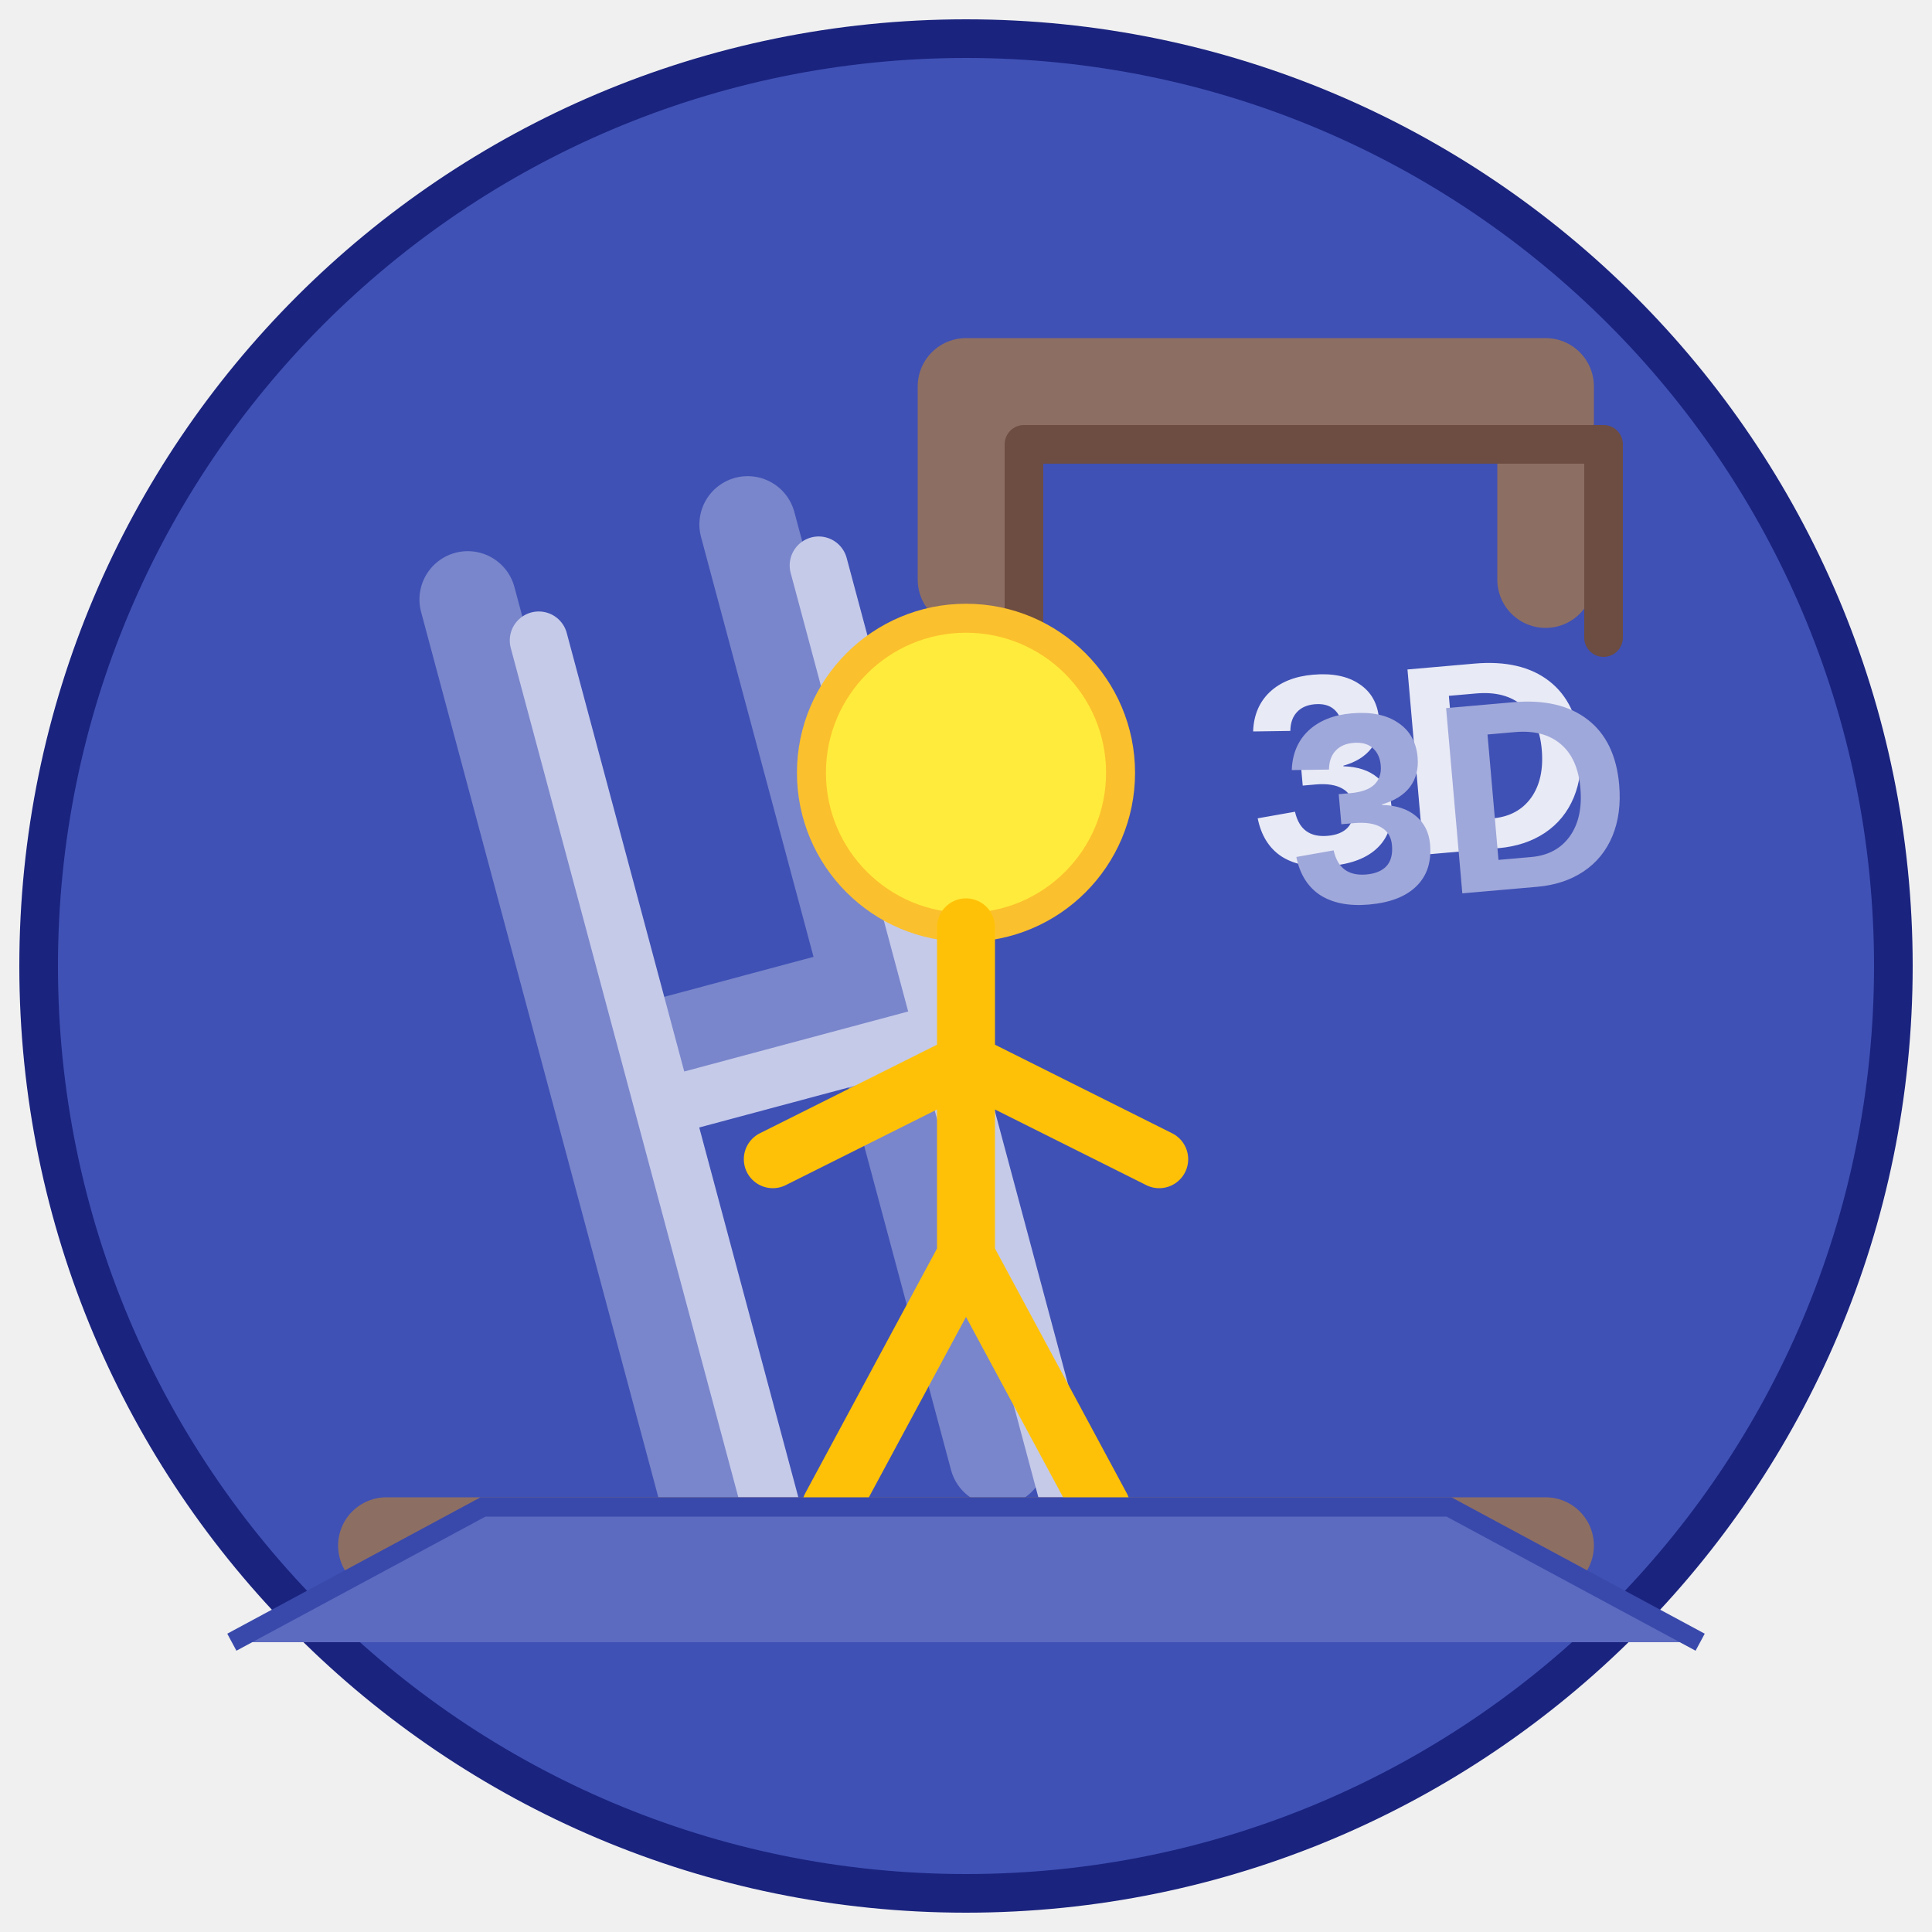
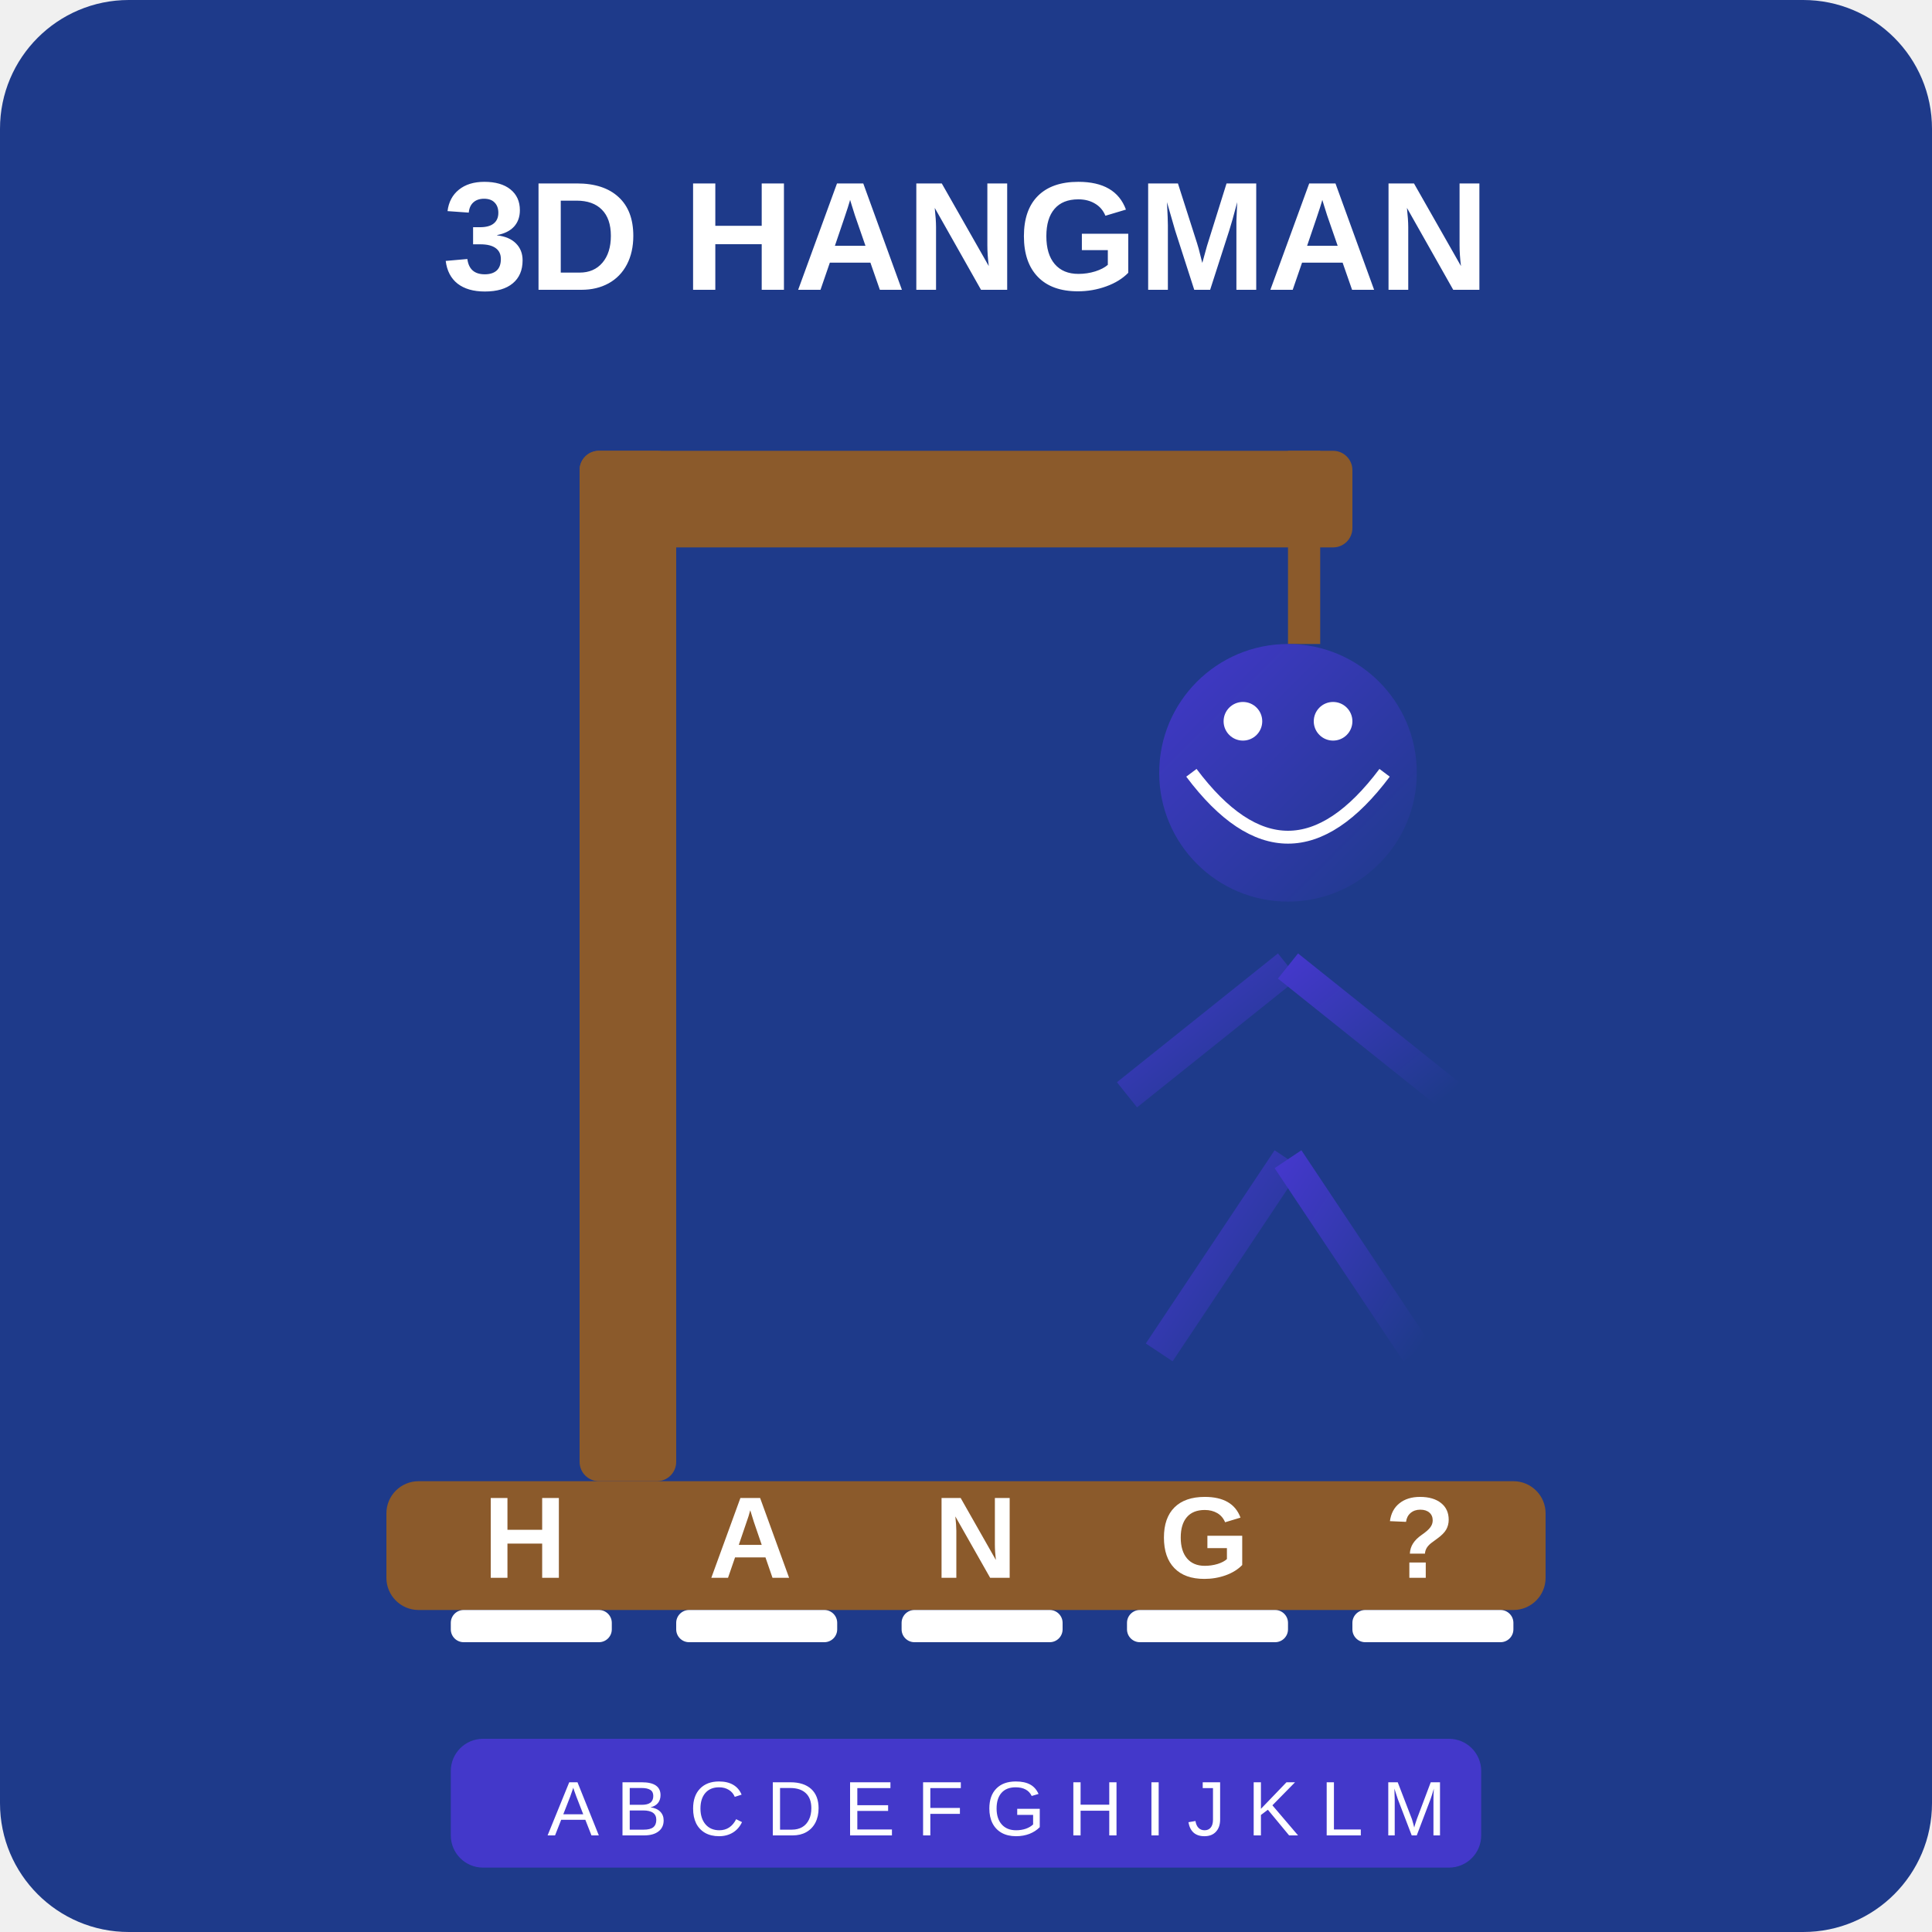
- <svg xmlns="http://www.w3.org/2000/svg" width="100" height="100" viewBox="0 0 100 100">
-   <circle cx="50" cy="50" r="48" fill="#3f51b5" stroke="#1a237e" stroke-width="2" />
-   <g transform="translate(50, 50) rotate(-15) translate(-50, -50)">
-     <path d="M30,25 L30,75 M30,50 L45,50 M45,25 L45,75" stroke="#7986cb" stroke-width="5" stroke-linecap="round" stroke-linejoin="round" fill="none" />
-     <path d="M33,28 L33,78 M33,53 L48,53 M48,28 L48,78" stroke="#c5cae9" stroke-width="3" stroke-linecap="round" stroke-linejoin="round" fill="none" />
-   </g>
-   <path d="M20,80 L80,80 M50,20 L50,30 M50,20 L80,20 M80,20 L80,30" stroke="#8d6e63" stroke-width="5" stroke-linecap="round" fill="none" />
-   <path d="M23,83 L83,83 M53,23 L53,33 M53,23 L83,23 M83,23 L83,33" stroke="#6d4c41" stroke-width="2" stroke-linecap="round" fill="none" />
-   <circle cx="50" cy="40" r="8" fill="#ffeb3b" stroke="#fbc02d" stroke-width="1.5" />
-   <path d="M50,48 L50,65 M50,55 L40,60 M50,55 L60,60 M50,65 L43,78 M50,65 L57,78" stroke="#ffc107" stroke-width="3" stroke-linecap="round" fill="none" />
-   <path d="M12,85 L25,78 L75,78 L88,85" fill="#5c6bc0" stroke="#3949ab" stroke-width="1" />
-   <text x="65" y="45" font-family="Arial" font-size="14" font-weight="bold" fill="#e8eaf6" transform="rotate(-5, 65, 45)">3D</text>
-   <text x="67" y="47" font-family="Arial" font-size="14" font-weight="bold" fill="#9fa8da" transform="rotate(-5, 67, 47)">3D</text>
+ <svg xmlns="http://www.w3.org/2000/svg" width="300" height="300" viewBox="0 0 300 300">
+   <rect width="300" height="300" rx="20" fill="#1e3a8a" />
+   <defs>
+     <linearGradient id="topGradient" x1="0%" y1="0%" x2="100%" y2="100%">
+       <stop offset="0%" stop-color="#4338ca" />
+       <stop offset="100%" stop-color="#1e3a8a" />
+     </linearGradient>
+   </defs>
+   <rect x="60" y="230" width="180" height="20" rx="5" fill="#8b5a2b" />
+   <rect x="90" y="70" width="15" height="160" rx="3" fill="#8b5a2b" />
+   <rect x="90" y="70" width="120" height="15" rx="3" fill="#8b5a2b" />
+   <rect x="200" y="70" width="5" height="30" fill="#8b5a2b" />
+   <ellipse cx="200" cy="120" rx="20" ry="20" fill="url(#topGradient)" />
+   <path d="M185,120 Q200,140 215,120" fill="none" stroke="white" stroke-width="2" />
+   <circle cx="193" cy="112" r="3" fill="white" />
+   <circle cx="207" cy="112" r="3" fill="white" />
+   <line x1="200" y1="140" x2="200" y2="180" stroke="url(#topGradient)" stroke-width="5" />
+   <line x1="200" y1="150" x2="175" y2="170" stroke="url(#topGradient)" stroke-width="5" />
+   <line x1="200" y1="150" x2="225" y2="170" stroke="url(#topGradient)" stroke-width="5" />
+   <line x1="200" y1="180" x2="180" y2="210" stroke="url(#topGradient)" stroke-width="5" />
+   <line x1="200" y1="180" x2="220" y2="210" stroke="url(#topGradient)" stroke-width="5" />
+   <rect x="70" y="250" width="25" height="5" rx="2" fill="white" />
+   <rect x="105" y="250" width="25" height="5" rx="2" fill="white" />
+   <rect x="140" y="250" width="25" height="5" rx="2" fill="white" />
+   <rect x="175" y="250" width="25" height="5" rx="2" fill="white" />
+   <rect x="210" y="250" width="25" height="5" rx="2" fill="white" />
+   <text x="75" y="245" font-family="Arial, sans-serif" font-weight="bold" font-size="18" fill="white">H</text>
+   <text x="110" y="245" font-family="Arial, sans-serif" font-weight="bold" font-size="18" fill="white">A</text>
+   <text x="145" y="245" font-family="Arial, sans-serif" font-weight="bold" font-size="18" fill="white">N</text>
+   <text x="180" y="245" font-family="Arial, sans-serif" font-weight="bold" font-size="18" fill="white">G</text>
+   <text x="215" y="245" font-family="Arial, sans-serif" font-weight="bold" font-size="18" fill="white">?</text>
+   <rect x="70" y="270" width="160" height="20" rx="5" fill="#4338ca" />
+   <text x="85" y="285" font-family="Arial, sans-serif" font-size="12" fill="white">A B C D E F G H I J K L M</text>
+   <text x="150" y="45" font-family="Arial, sans-serif" font-weight="bold" font-size="24" text-anchor="middle" fill="white">3D HANGMAN</text>
</svg>
